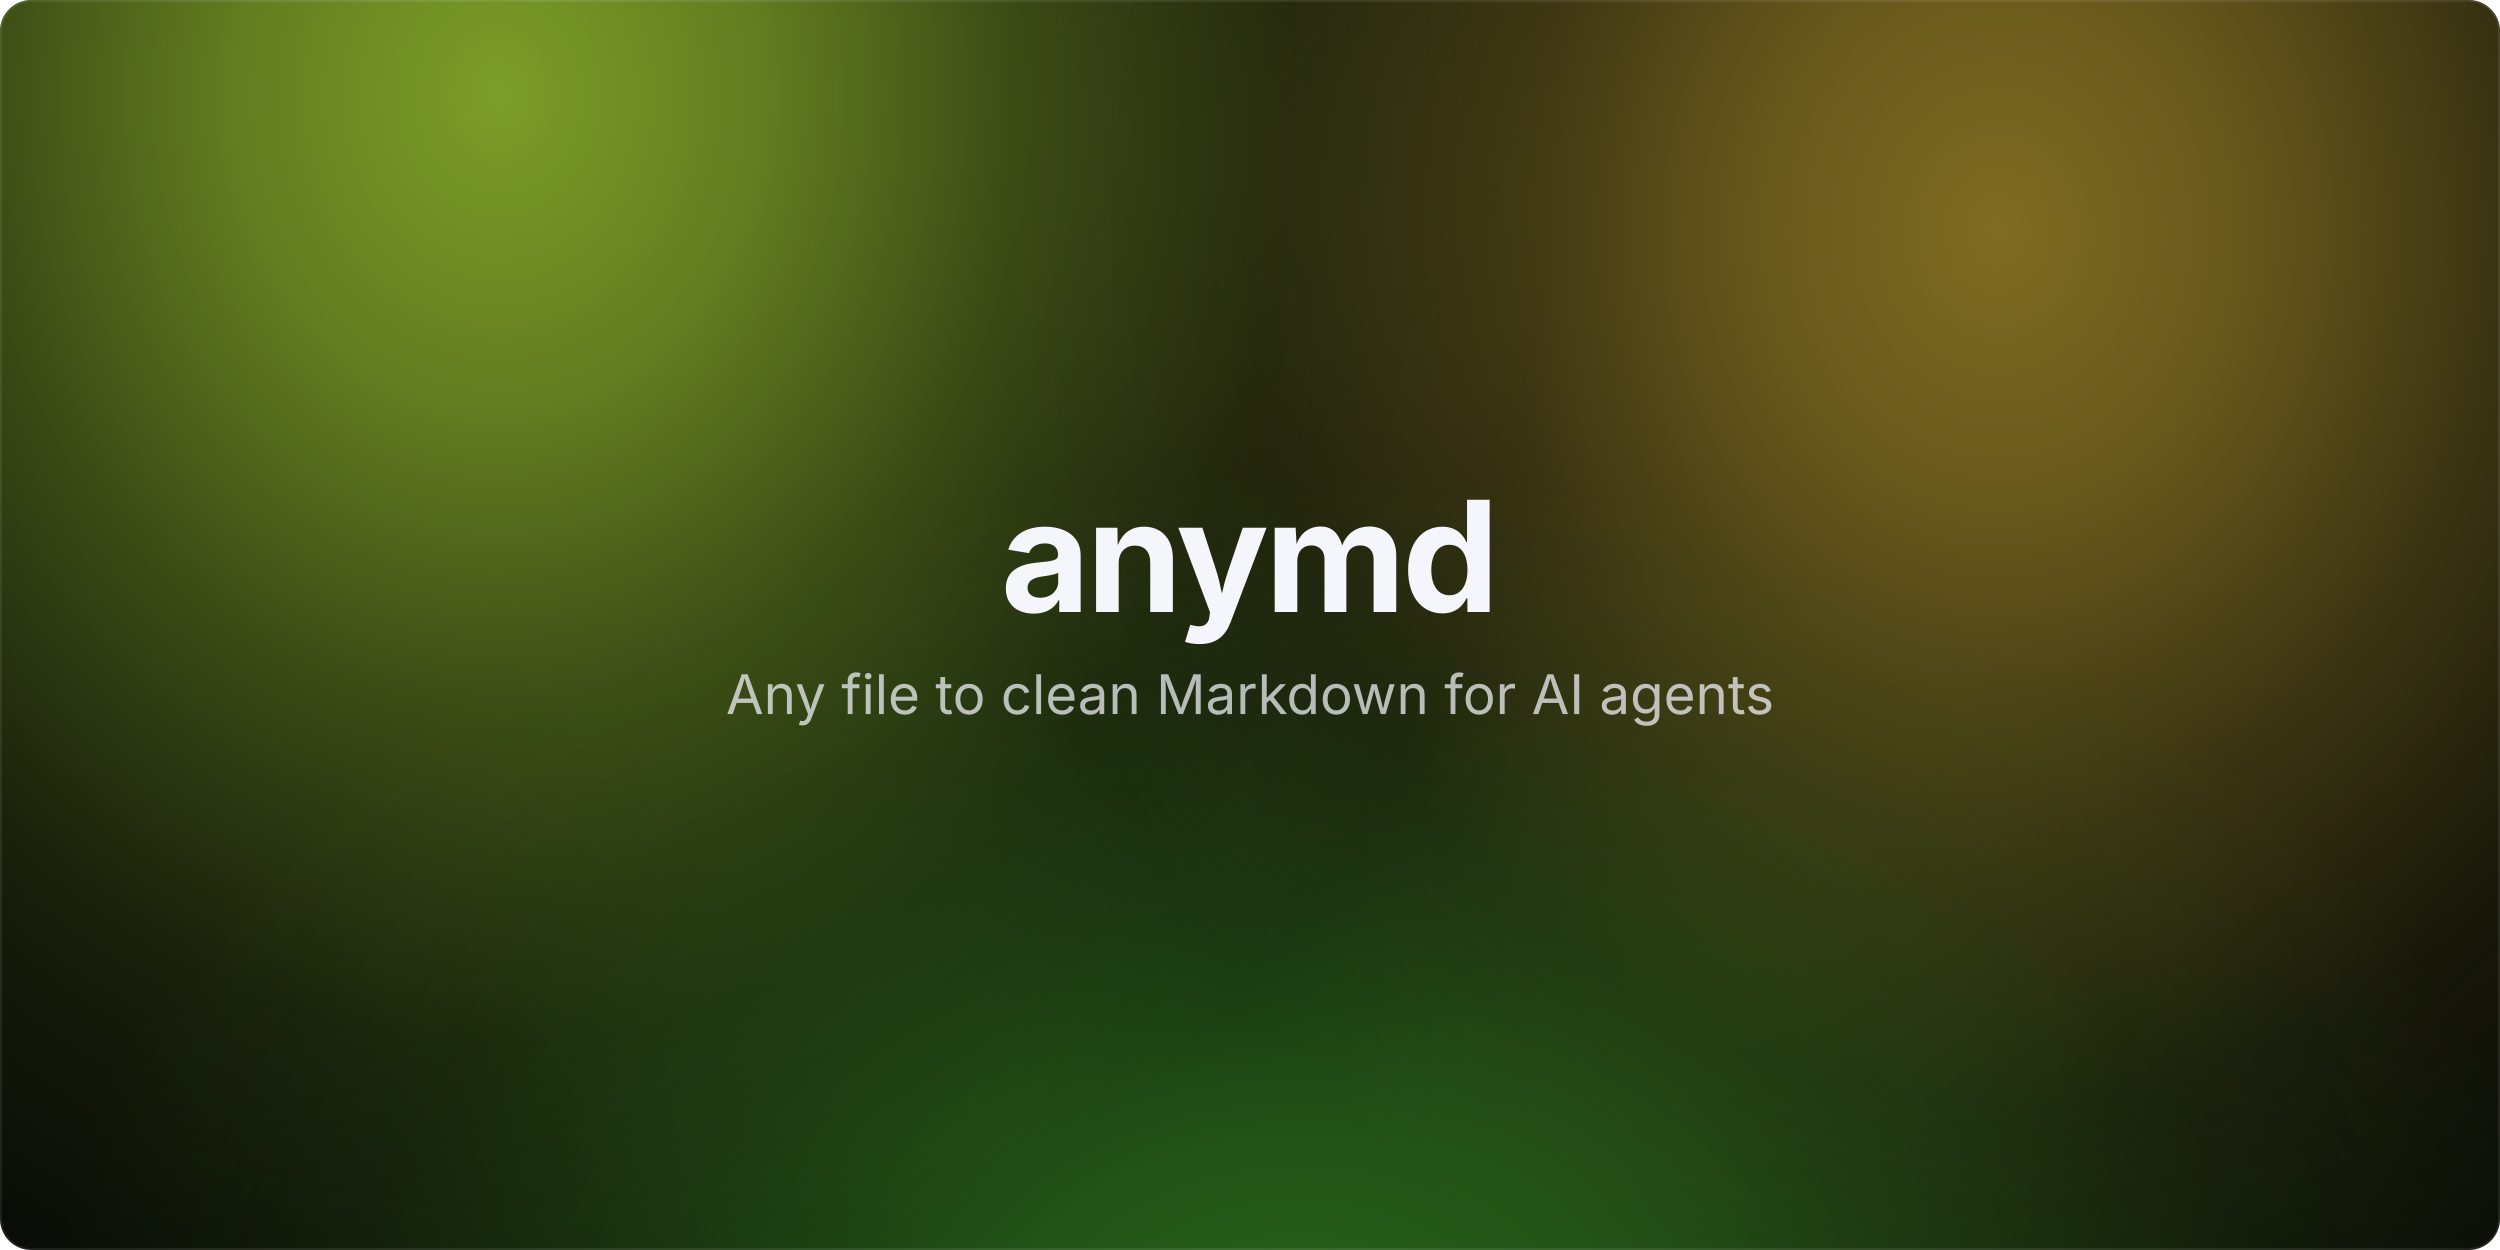
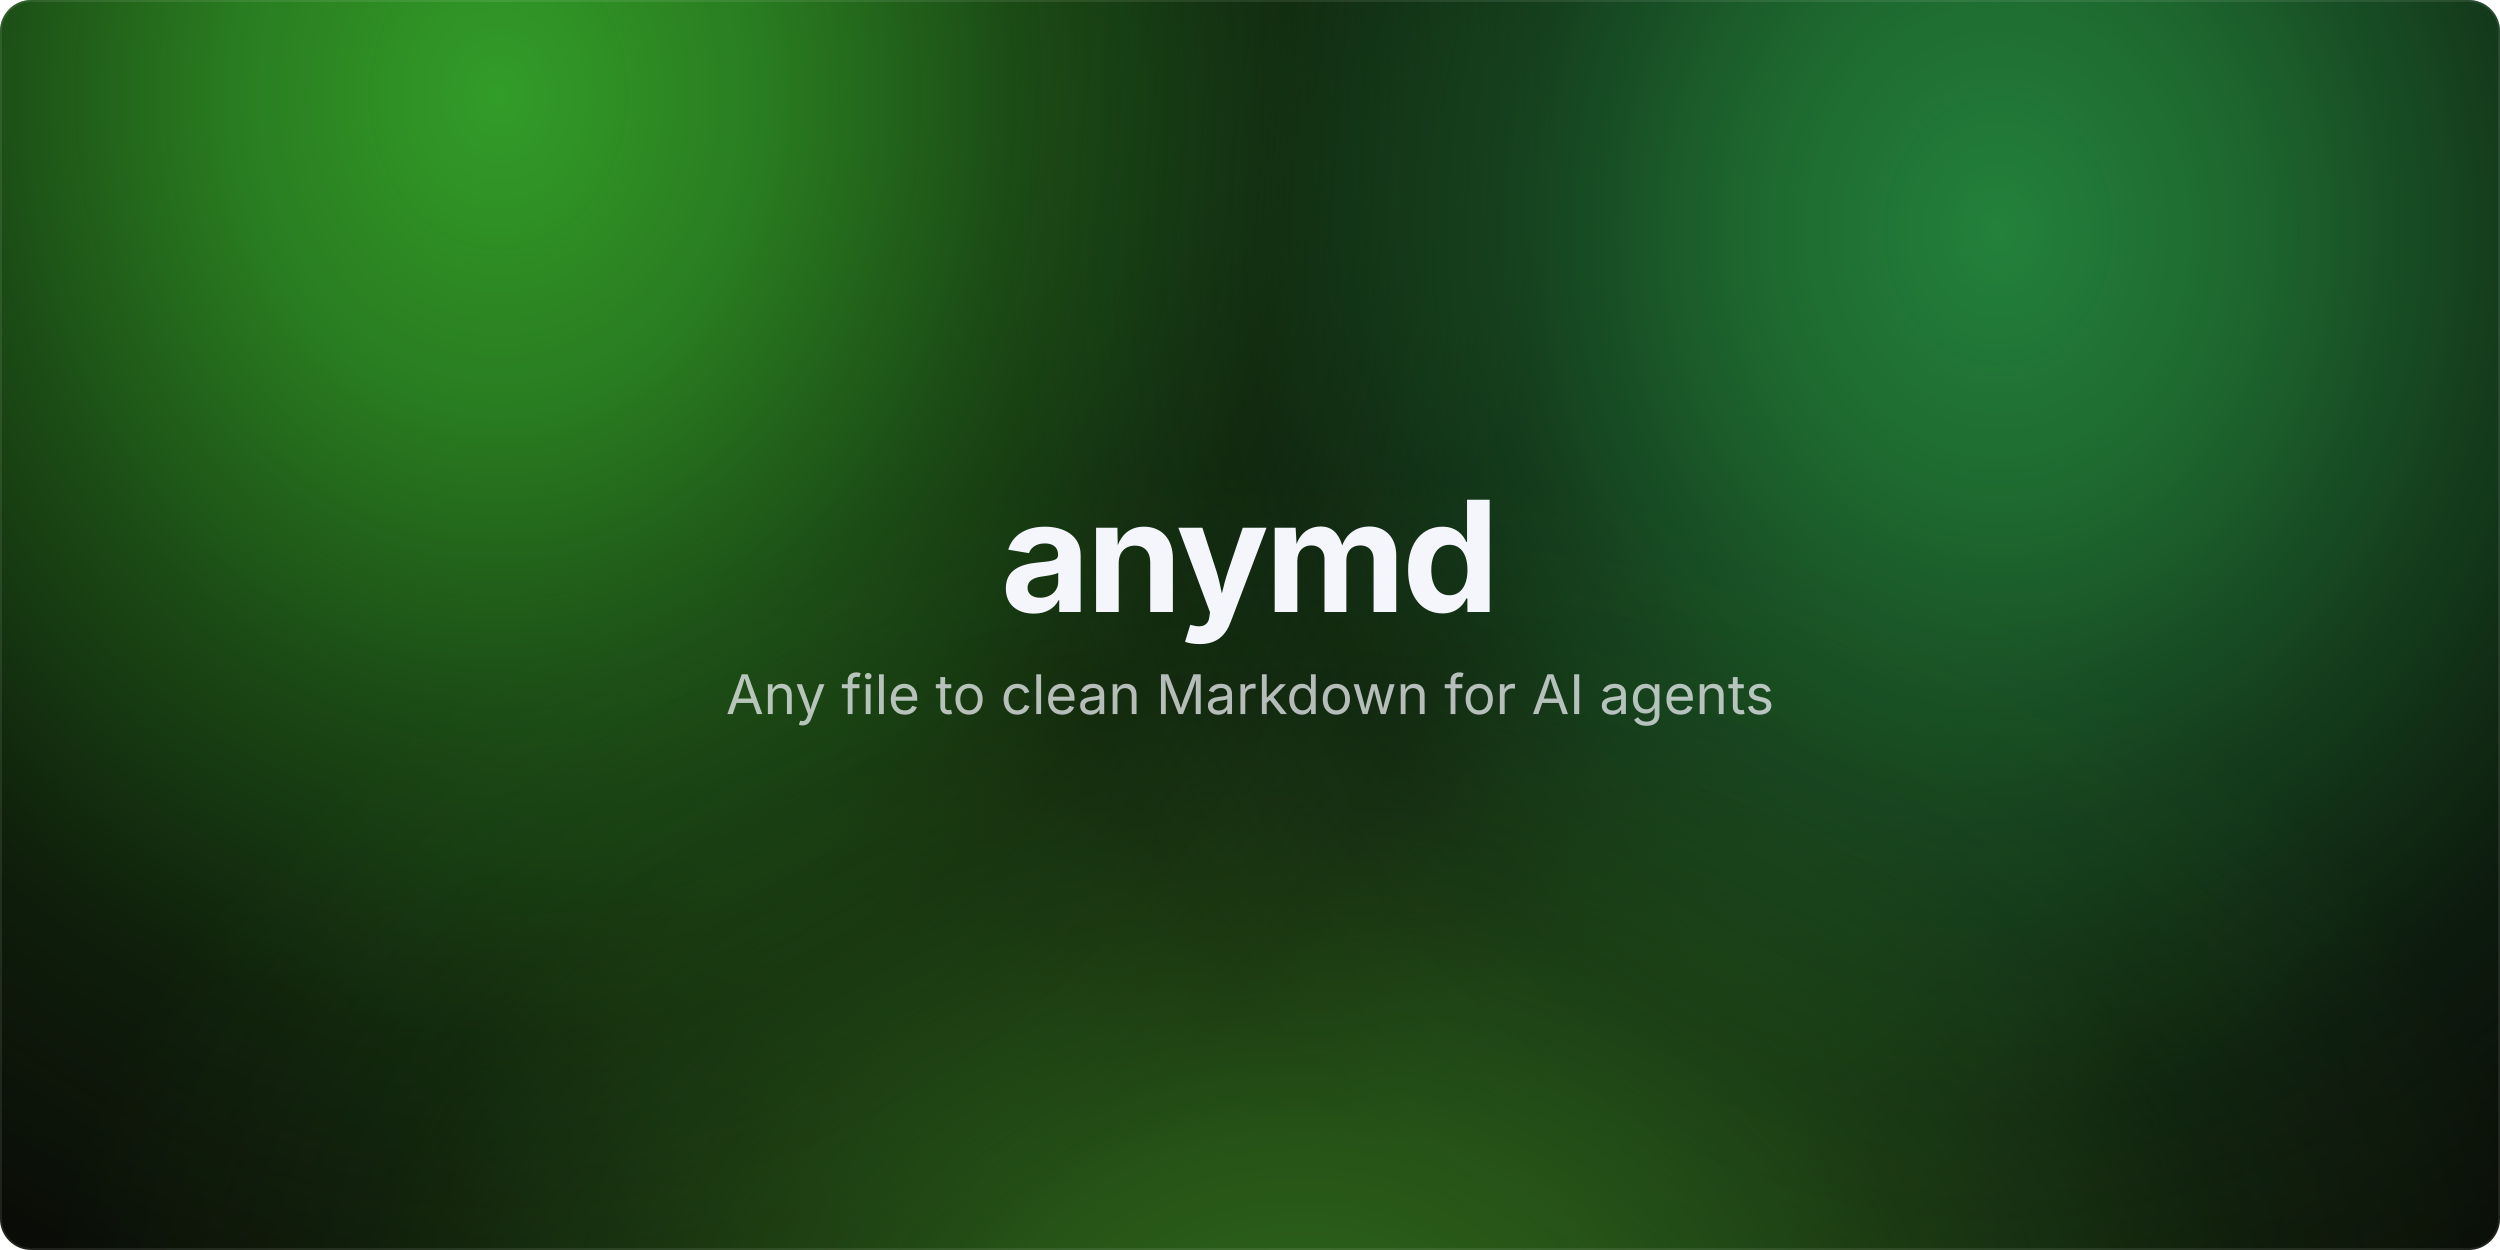
<svg xmlns="http://www.w3.org/2000/svg" width="1280" height="640" viewBox="0 0 1280 640" role="img">
  <defs>
    <radialGradient id="mg1">
-       <stop offset="0" stop-color="#C3F53C" stop-opacity="0.62" />
-       <stop offset="0.25" stop-color="#C3F53C" stop-opacity="0.48" />
-       <stop offset="0.5" stop-color="#C3F53C" stop-opacity="0.26" />
-       <stop offset="0.75" stop-color="#C3F53C" stop-opacity="0.08" />
-       <stop offset="1" stop-color="#C3F53C" stop-opacity="0" />
+       <stop offset="0" stop-color="#4BF53C" stop-opacity="0.62" />
+       <stop offset="0.25" stop-color="#4BF53C" stop-opacity="0.48" />
+       <stop offset="0.5" stop-color="#4BF53C" stop-opacity="0.26" />
+       <stop offset="0.75" stop-color="#4BF53C" stop-opacity="0.08" />
+       <stop offset="1" stop-color="#4BF53C" stop-opacity="0" />
    </radialGradient>
    <radialGradient id="mg2">
-       <stop offset="0" stop-color="#F5CB3C" stop-opacity="0.50" />
-       <stop offset="0.25" stop-color="#F5CB3C" stop-opacity="0.39" />
-       <stop offset="0.5" stop-color="#F5CB3C" stop-opacity="0.21" />
-       <stop offset="0.75" stop-color="#F5CB3C" stop-opacity="0.06" />
-       <stop offset="1" stop-color="#F5CB3C" stop-opacity="0" />
+       <stop offset="0" stop-color="#3CF56E" stop-opacity="0.50" />
+       <stop offset="0.25" stop-color="#3CF56E" stop-opacity="0.39" />
+       <stop offset="0.5" stop-color="#3CF56E" stop-opacity="0.21" />
+       <stop offset="0.75" stop-color="#3CF56E" stop-opacity="0.06" />
+       <stop offset="1" stop-color="#3CF56E" stop-opacity="0" />
    </radialGradient>
    <radialGradient id="mg3">
-       <stop offset="0" stop-color="#5AF53C" stop-opacity="0.38" />
-       <stop offset="0.25" stop-color="#5AF53C" stop-opacity="0.30" />
-       <stop offset="0.5" stop-color="#5AF53C" stop-opacity="0.16" />
-       <stop offset="0.75" stop-color="#5AF53C" stop-opacity="0.05" />
-       <stop offset="1" stop-color="#5AF53C" stop-opacity="0" />
+       <stop offset="0" stop-color="#67F53C" stop-opacity="0.38" />
+       <stop offset="0.25" stop-color="#67F53C" stop-opacity="0.30" />
+       <stop offset="0.5" stop-color="#67F53C" stop-opacity="0.16" />
+       <stop offset="0.75" stop-color="#67F53C" stop-opacity="0.05" />
+       <stop offset="1" stop-color="#67F53C" stop-opacity="0" />
    </radialGradient>
    <clipPath id="mc">
      <rect width="1280" height="640" rx="16" />
    </clipPath>
  </defs>
  <g clip-path="url(#mc)">
    <rect width="1280" height="640" fill="#0A0D07" />
    <ellipse cx="256" cy="51" rx="538" ry="640" fill="url(#mg1)" />
    <ellipse cx="1024" cy="115" rx="512" ry="608" fill="url(#mg2)" />
    <ellipse cx="666" cy="691" rx="640" ry="448" fill="url(#mg3)" />
  </g>
  <rect x="0.5" y="0.5" width="1279" height="639" rx="15.5" fill="none" stroke="#F4F6FB" stroke-opacity="0.09" />
  <text x="640.0" y="284.6" text-anchor="middle" dominant-baseline="central" font-family="Inter,ui-sans-serif,system-ui,-apple-system,BlinkMacSystemFont,Segoe UI,Roboto,Helvetica,Arial,sans-serif" font-size="79" font-weight="700" letter-spacing="-0.025em" fill="#F4F6FB">anymd</text>
  <text x="640.0" y="355.4" text-anchor="middle" dominant-baseline="central" font-family="Inter,ui-sans-serif,system-ui,-apple-system,BlinkMacSystemFont,Segoe UI,Roboto,Helvetica,Arial,sans-serif" font-size="28" font-weight="400" fill="#F4F6FB" fill-opacity="0.72">Any file to clean Markdown for AI agents</text>
</svg>
